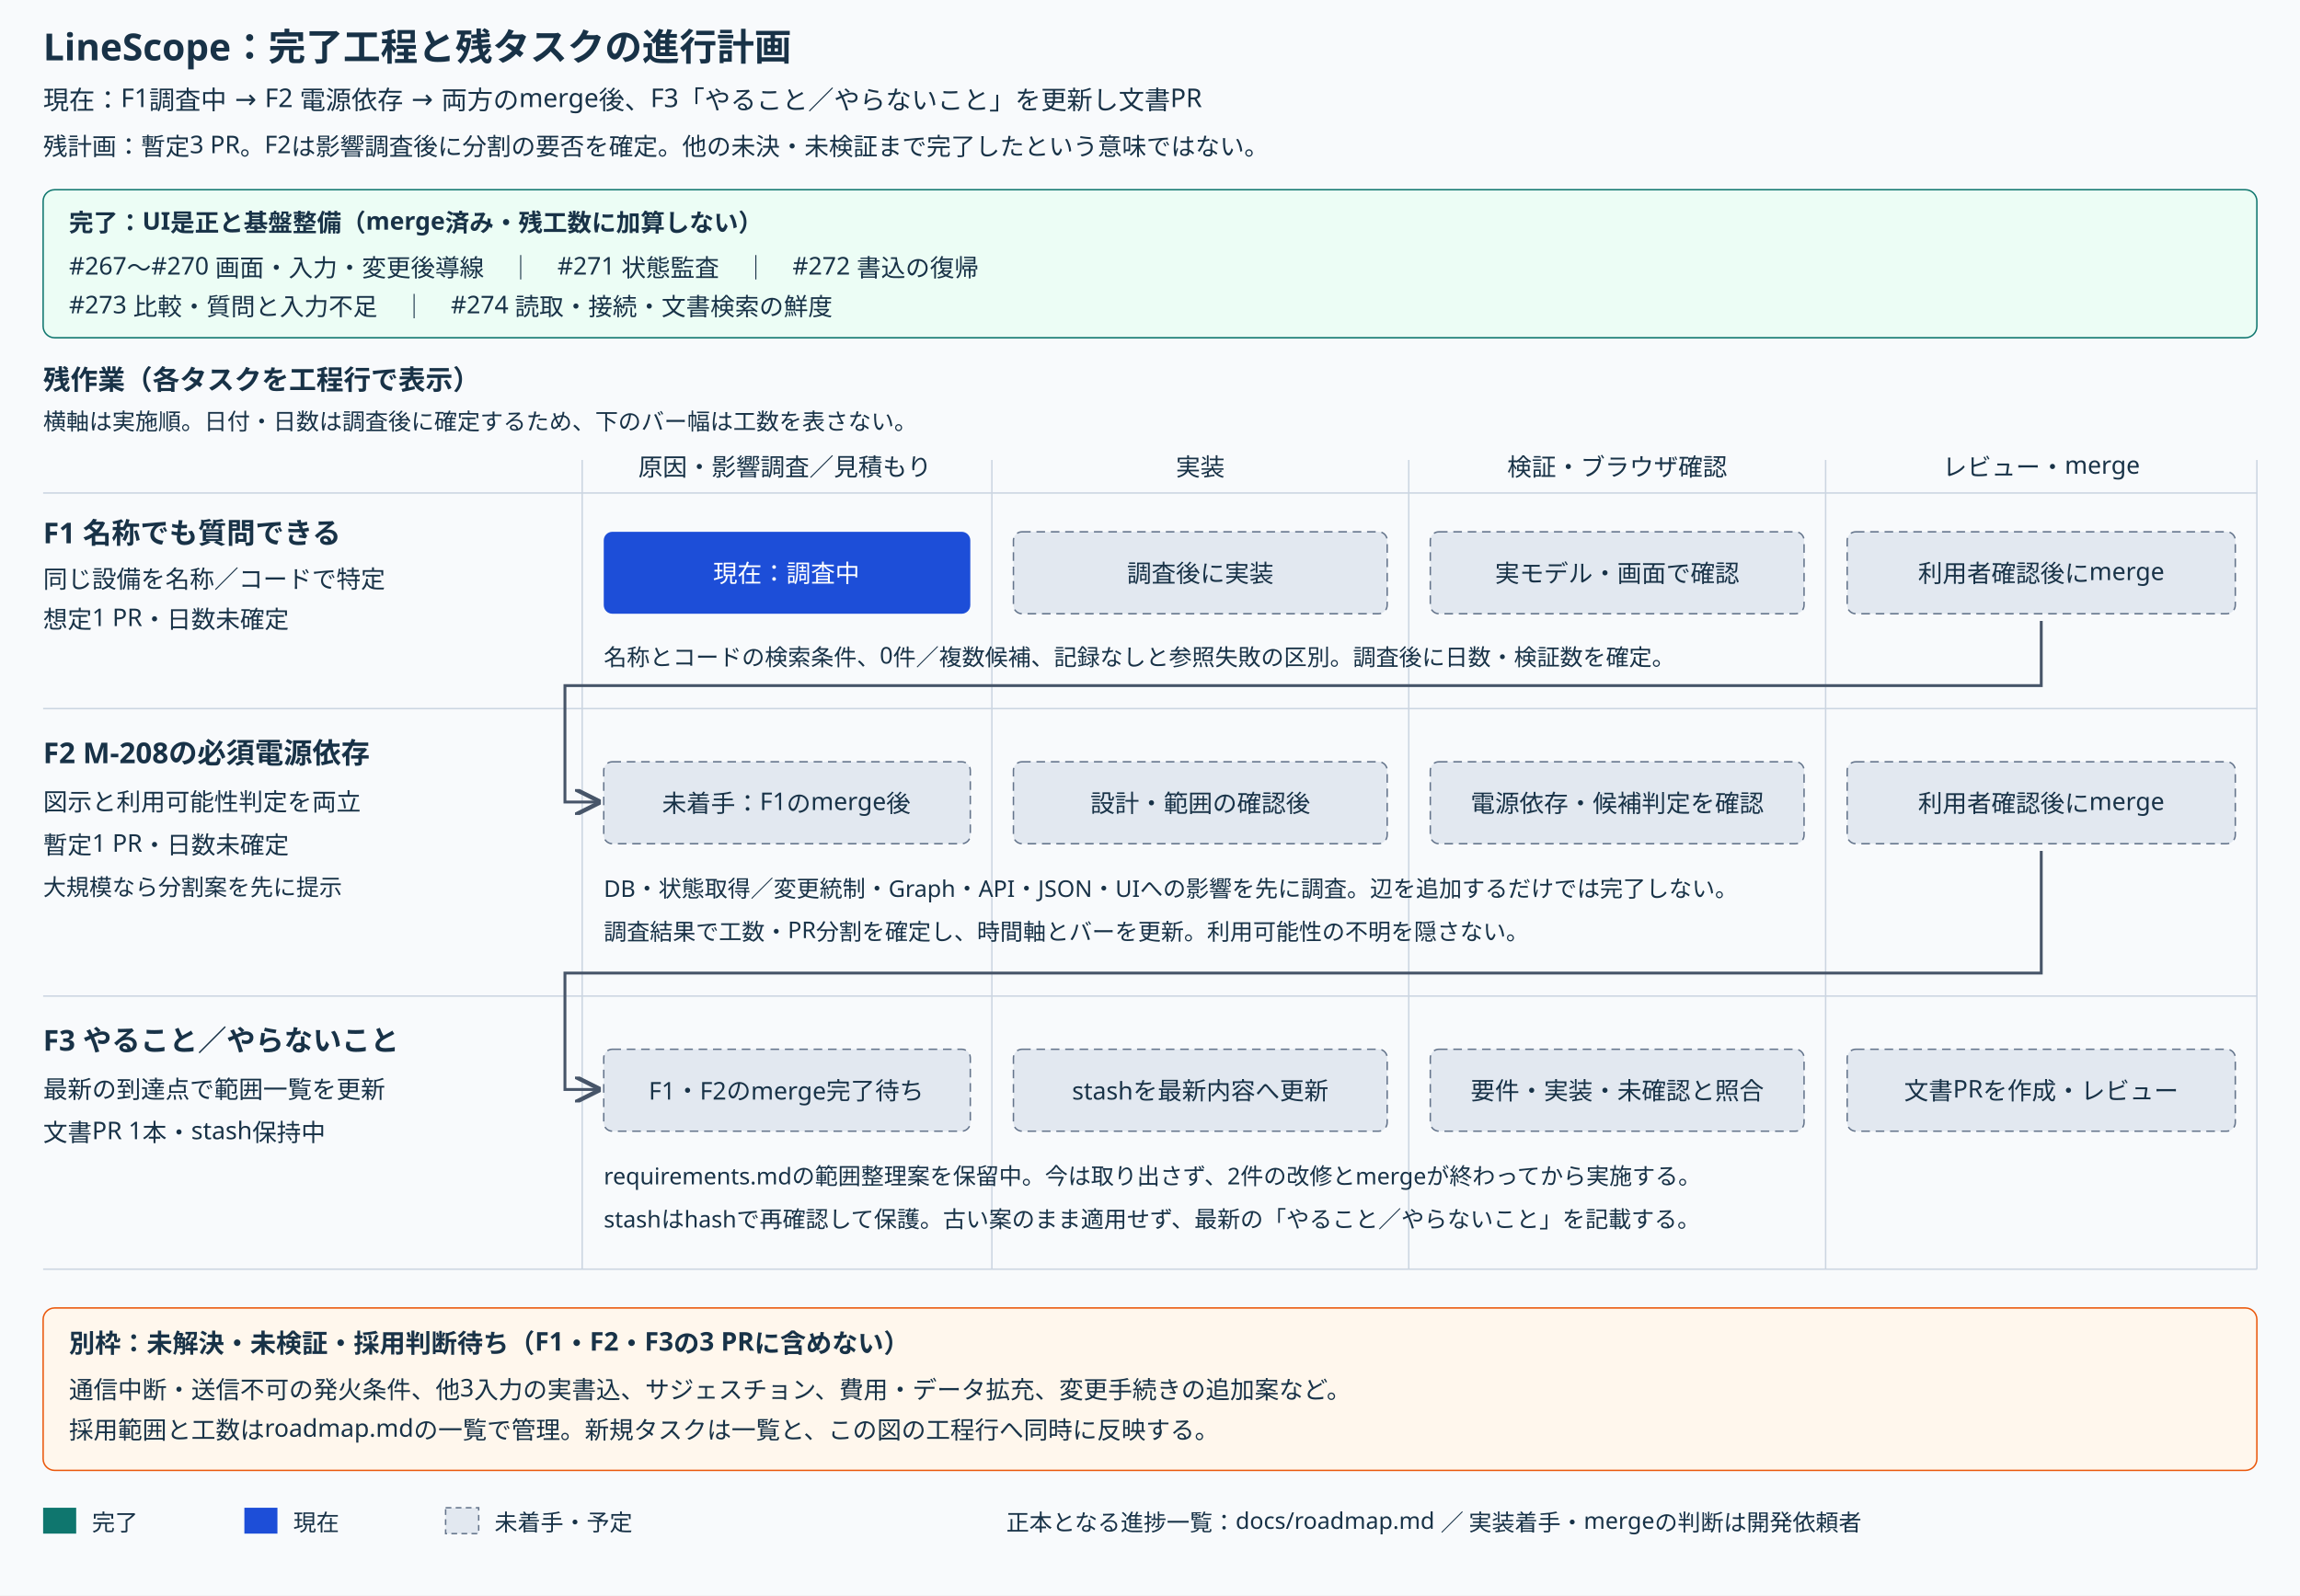
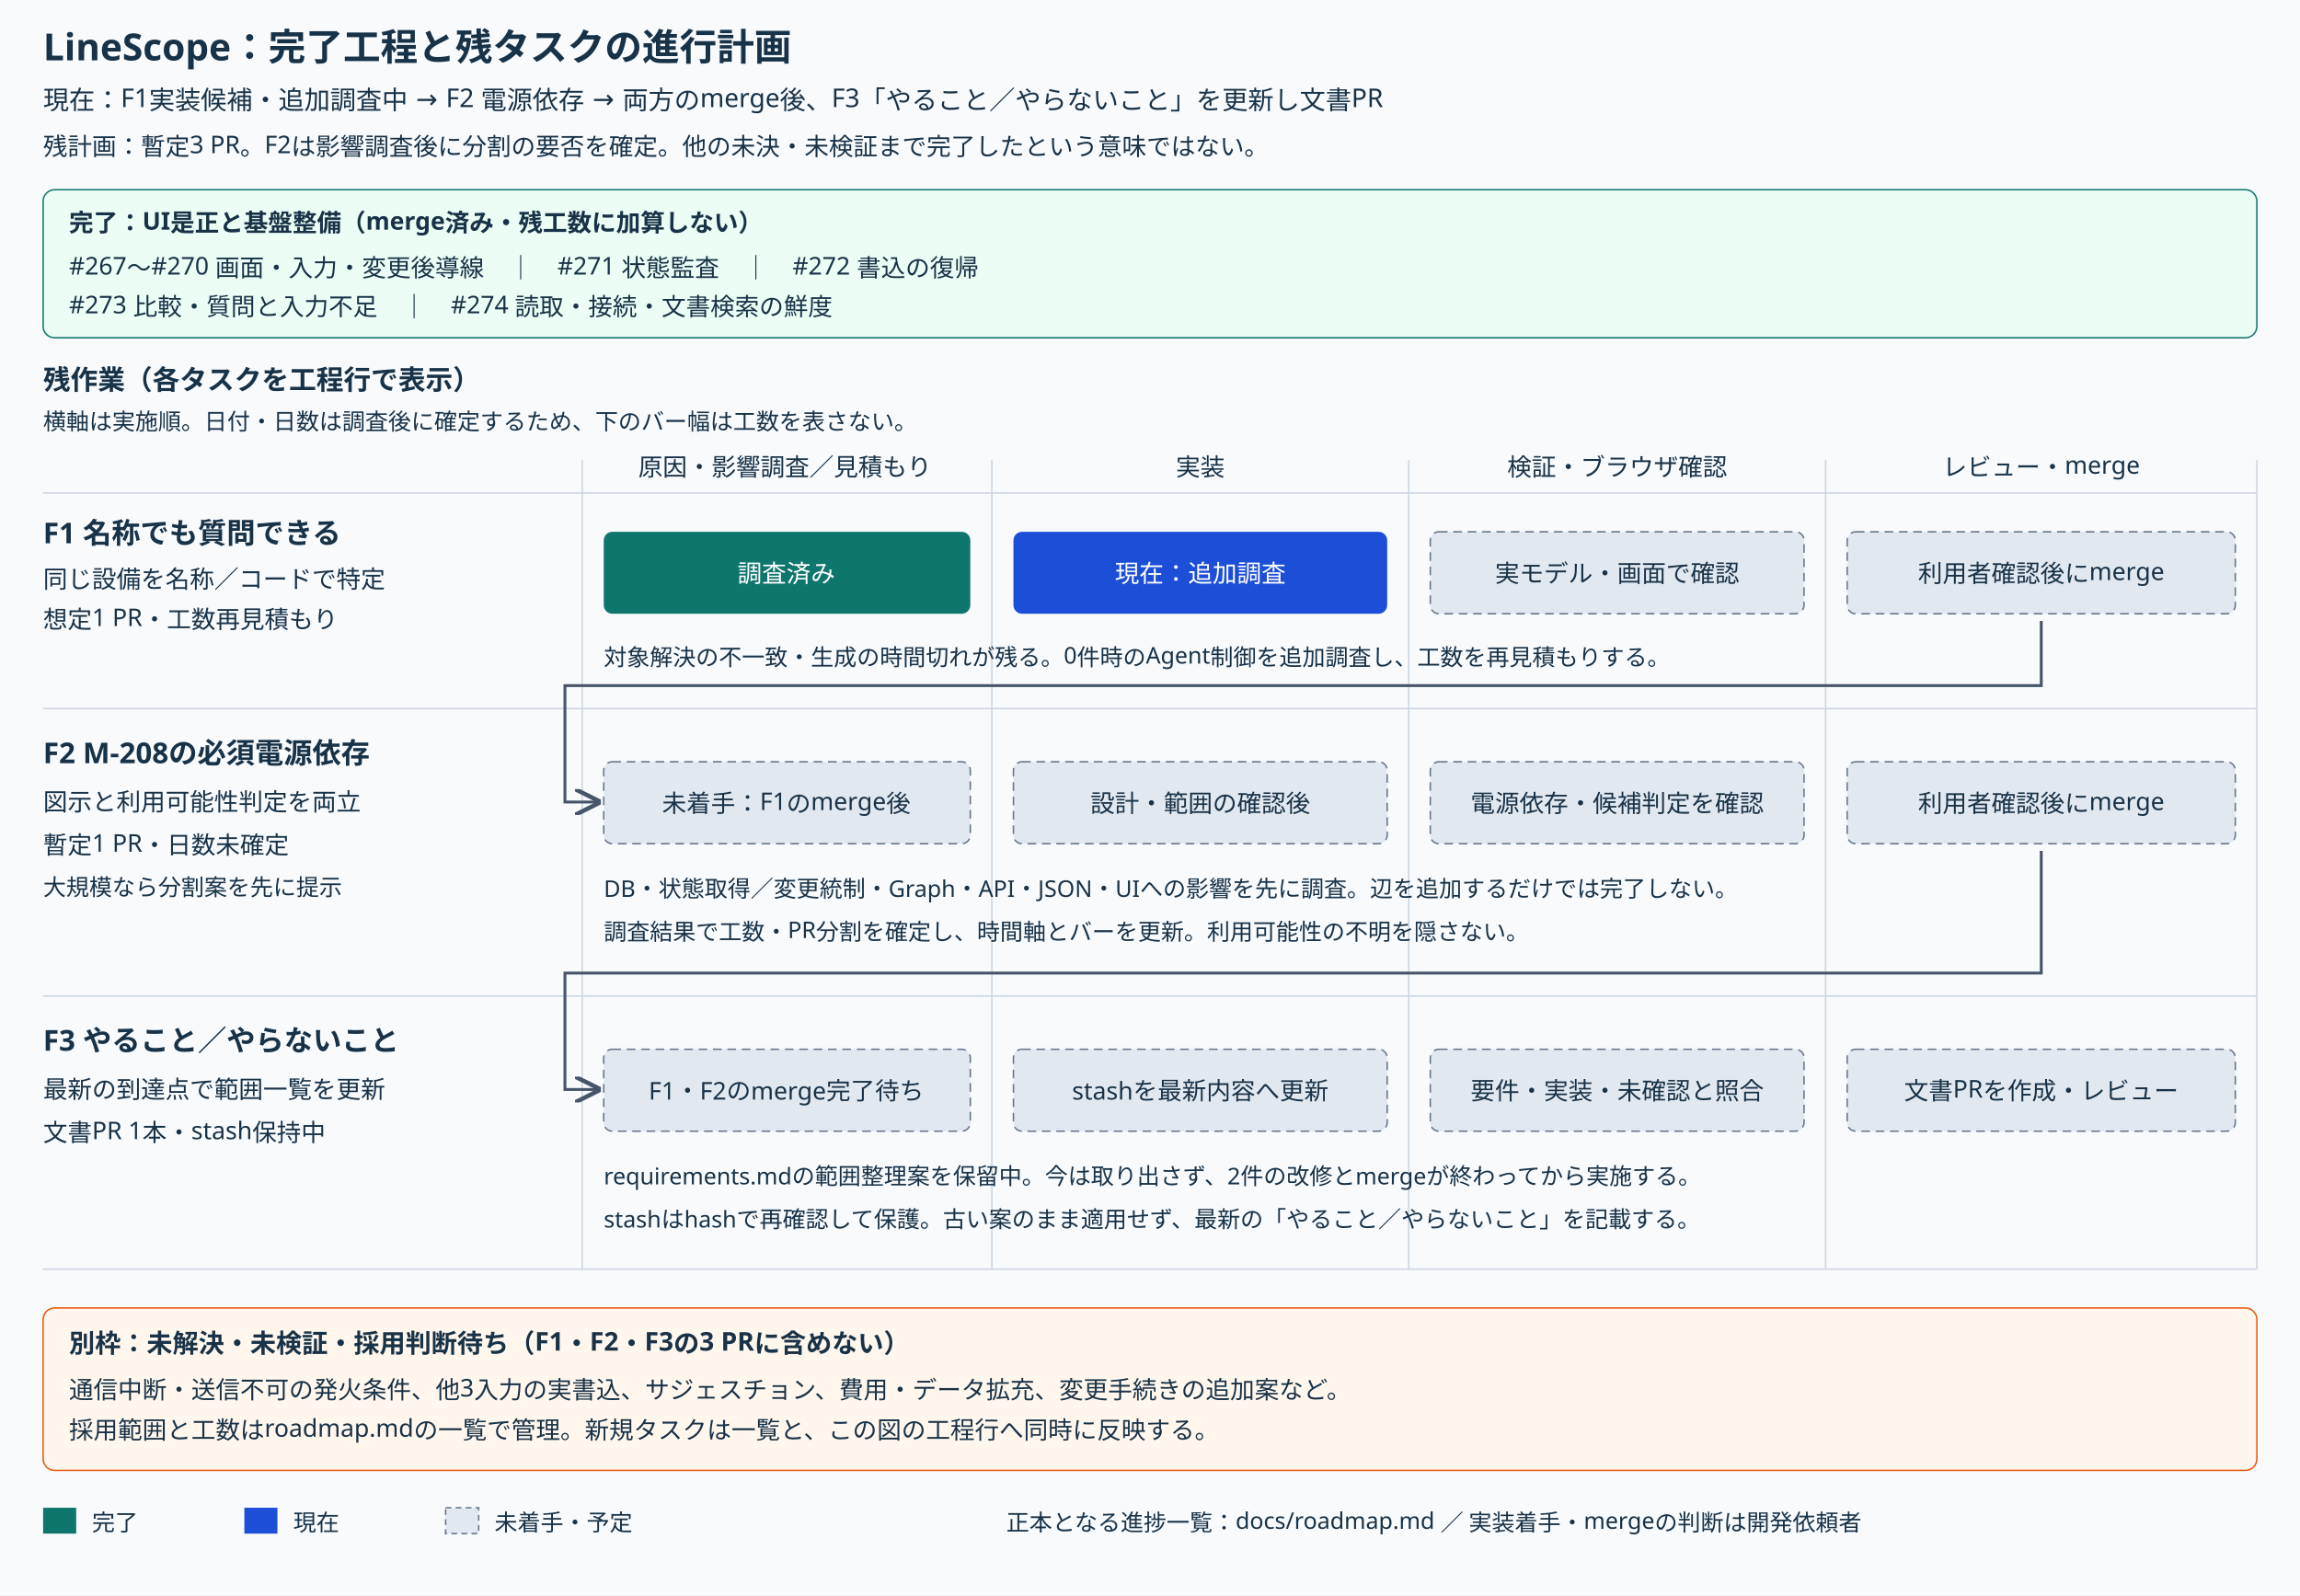
<svg xmlns="http://www.w3.org/2000/svg" width="1600" height="1110" viewBox="0 0 1600 1110" role="img" aria-labelledby="title desc">
  <defs>
    <marker id="arrow" markerWidth="9" markerHeight="9" refX="8" refY="4.5" orient="auto">
      <path d="M0 0L9 4.5L0 9" fill="none" stroke="#475569" stroke-width="1.5" />
    </marker>
  </defs>
  <rect width="1600" height="1110" fill="#f8fafc" />
  <g font-family="sans-serif" fill="#183247">
    <text x="30" y="42" font-size="26" font-weight="bold">LineScope：完了工程と残タスクの進行計画</text>
-     <text x="30" y="76" font-size="18">現在：F1調査中 → F2 電源依存 → 両方のmerge後、F3「やること／やらないこと」を更新し文書PR</text>
+     <text x="30" y="76" font-size="18">現在：F1実装候補・追加調査中 → F2 電源依存 → 両方のmerge後、F3「やること／やらないこと」を更新し文書PR</text>
    <text x="30" y="108" font-size="17">残計画：暫定3 PR。F2は影響調査後に分割の要否を確定。他の未決・未検証まで完了したという意味ではない。</text>
    <g font-size="17">
      <rect x="30" y="132" width="1540" height="103" rx="8" fill="#ecfdf5" stroke="#0f766e" />
      <text x="48" y="161" font-weight="bold">完了：UI是正と基盤整備（merge済み・残工数に加算しない）</text>
      <text x="48" y="191">#267〜#270 画面・入力・変更後導線　｜　#271 状態監査　｜　#272 書込の復帰</text>
      <text x="48" y="218">#273 比較・質問と入力不足　｜　#274 読取・接続・文書検索の鮮度</text>
    </g>
    <text x="30" y="271" font-size="19" font-weight="bold">残作業（各タスクを工程行で表示）</text>
    <text x="30" y="299" font-size="16">横軸は実施順。日付・日数は調査後に確定するため、下のバー幅は工数を表さない。</text>
    <g stroke="#cbd5e1">
      <path d="M30 343H1570 M30 493H1570 M30 693H1570 M30 883H1570" />
      <path d="M405 320V883 M690 320V883 M980 320V883 M1270 320V883 M1570 320V883" />
    </g>
    <g font-size="17" text-anchor="middle">
      <text x="546" y="331">原因・影響調査／見積もり</text>
      <text x="835" y="331">実装</text>
      <text x="1125" y="331">検証・ブラウザ確認</text>
      <text x="1420" y="331">レビュー・merge</text>
    </g>
    <text x="30" y="378" font-size="20" font-weight="bold">F1 名称でも質問できる</text>
    <text x="30" y="409" font-size="17">同じ設備を名称／コードで特定</text>
-     <text x="30" y="437" font-size="17">想定1 PR・日数未確定</text>
-     <rect x="420" y="370" width="255" height="57" rx="6" fill="#1d4ed8" />
+     <text x="30" y="437" font-size="17">想定1 PR・工数再見積もり</text>
+     <rect x="420" y="370" width="255" height="57" rx="6" fill="#0f766e" />
    <g fill="#e2e8f0" stroke="#64748b" stroke-dasharray="6 4">
-       <rect x="705" y="370" width="260" height="57" rx="6" />
+       <rect x="705" y="370" width="260" height="57" rx="6" fill="#1d4ed8" stroke="none" />
      <rect x="995" y="370" width="260" height="57" rx="6" />
      <rect x="1285" y="370" width="270" height="57" rx="6" />
    </g>
    <g font-size="17" text-anchor="middle">
-       <text x="547" y="405" fill="white">現在：調査中</text>
-       <text x="835" y="405">調査後に実装</text>
+       <text x="547" y="405" fill="white">調査済み</text>
+       <text x="835" y="405" fill="white">現在：追加調査</text>
      <text x="1125" y="405">実モデル・画面で確認</text>
      <text x="1420" y="405">利用者確認後にmerge</text>
    </g>
-     <text x="420" y="463" font-size="16">名称とコードの検索条件、0件／複数候補、記録なしと参照失敗の区別。調査後に日数・検証数を確定。</text>
+     <text x="420" y="463" font-size="16">対象解決の不一致・生成の時間切れが残る。0件時のAgent制御を追加調査し、工数を再見積もりする。</text>
    <path d="M1420 432V477H393V558H416" fill="none" stroke="#475569" stroke-width="2" marker-end="url(#arrow)" />
    <text x="30" y="531" font-size="20" font-weight="bold">F2 M-208の必須電源依存</text>
    <text x="30" y="564" font-size="17">図示と利用可能性判定を両立</text>
    <text x="30" y="594" font-size="17">暫定1 PR・日数未確定</text>
    <text x="30" y="623" font-size="16">大規模なら分割案を先に提示</text>
    <g fill="#e2e8f0" stroke="#64748b" stroke-dasharray="6 4">
      <rect x="420" y="530" width="255" height="57" rx="6" />
      <rect x="705" y="530" width="260" height="57" rx="6" />
      <rect x="995" y="530" width="260" height="57" rx="6" />
      <rect x="1285" y="530" width="270" height="57" rx="6" />
    </g>
    <g font-size="17" text-anchor="middle">
      <text x="547" y="565">未着手：F1のmerge後</text>
      <text x="835" y="565">設計・範囲の確認後</text>
      <text x="1125" y="565">電源依存・候補判定を確認</text>
      <text x="1420" y="565">利用者確認後にmerge</text>
    </g>
    <text x="420" y="624" font-size="16">DB・状態取得／変更統制・Graph・API・JSON・UIへの影響を先に調査。辺を追加するだけでは完了しない。</text>
    <text x="420" y="654" font-size="16">調査結果で工数・PR分割を確定し、時間軸とバーを更新。利用可能性の不明を隠さない。</text>
    <path d="M1420 592V677H393V758H416" fill="none" stroke="#475569" stroke-width="2" marker-end="url(#arrow)" />
    <text x="30" y="731" font-size="20" font-weight="bold">F3 やること／やらないこと</text>
    <text x="30" y="764" font-size="17">最新の到達点で範囲一覧を更新</text>
    <text x="30" y="794" font-size="17">文書PR 1本・stash保持中</text>
    <g fill="#e2e8f0" stroke="#64748b" stroke-dasharray="6 4">
      <rect x="420" y="730" width="255" height="57" rx="6" />
      <rect x="705" y="730" width="260" height="57" rx="6" />
      <rect x="995" y="730" width="260" height="57" rx="6" />
      <rect x="1285" y="730" width="270" height="57" rx="6" />
    </g>
    <g font-size="17" text-anchor="middle">
      <text x="547" y="765">F1・F2のmerge完了待ち</text>
      <text x="835" y="765">stashを最新内容へ更新</text>
      <text x="1125" y="765">要件・実装・未確認と照合</text>
      <text x="1420" y="765">文書PRを作成・レビュー</text>
    </g>
    <text x="420" y="824" font-size="16">requirements.mdの範囲整理案を保留中。今は取り出さず、2件の改修とmergeが終わってから実施する。</text>
    <text x="420" y="854" font-size="16">stashはhashで再確認して保護。古い案のまま適用せず、最新の「やること／やらないこと」を記載する。</text>
    <rect x="30" y="910" width="1540" height="113" rx="8" fill="#fff7ed" stroke="#ea580c" />
    <text x="48" y="941" font-size="18" font-weight="bold">別枠：未解決・未検証・採用判断待ち（F1・F2・F3の3 PRに含めない）</text>
    <text x="48" y="973" font-size="17">通信中断・送信不可の発火条件、他3入力の実書込、サジェスチョン、費用・データ拡充、変更手続きの追加案など。</text>
    <text x="48" y="1001" font-size="17">採用範囲と工数はroadmap.mdの一覧で管理。新規タスクは一覧と、この図の工程行へ同時に反映する。</text>
    <g font-size="16">
      <rect x="30" y="1049" width="23" height="18" fill="#0f766e" />
      <text x="64" y="1065">完了</text>
      <rect x="170" y="1049" width="23" height="18" fill="#1d4ed8" />
      <text x="204" y="1065">現在</text>
      <rect x="310" y="1049" width="23" height="18" fill="#e2e8f0" stroke="#64748b" stroke-dasharray="4 3" />
      <text x="344" y="1065">未着手・予定</text>
      <text x="700" y="1065">正本となる進捗一覧：docs/roadmap.md ／ 実装着手・mergeの判断は開発依頼者</text>
    </g>
  </g>
</svg>
